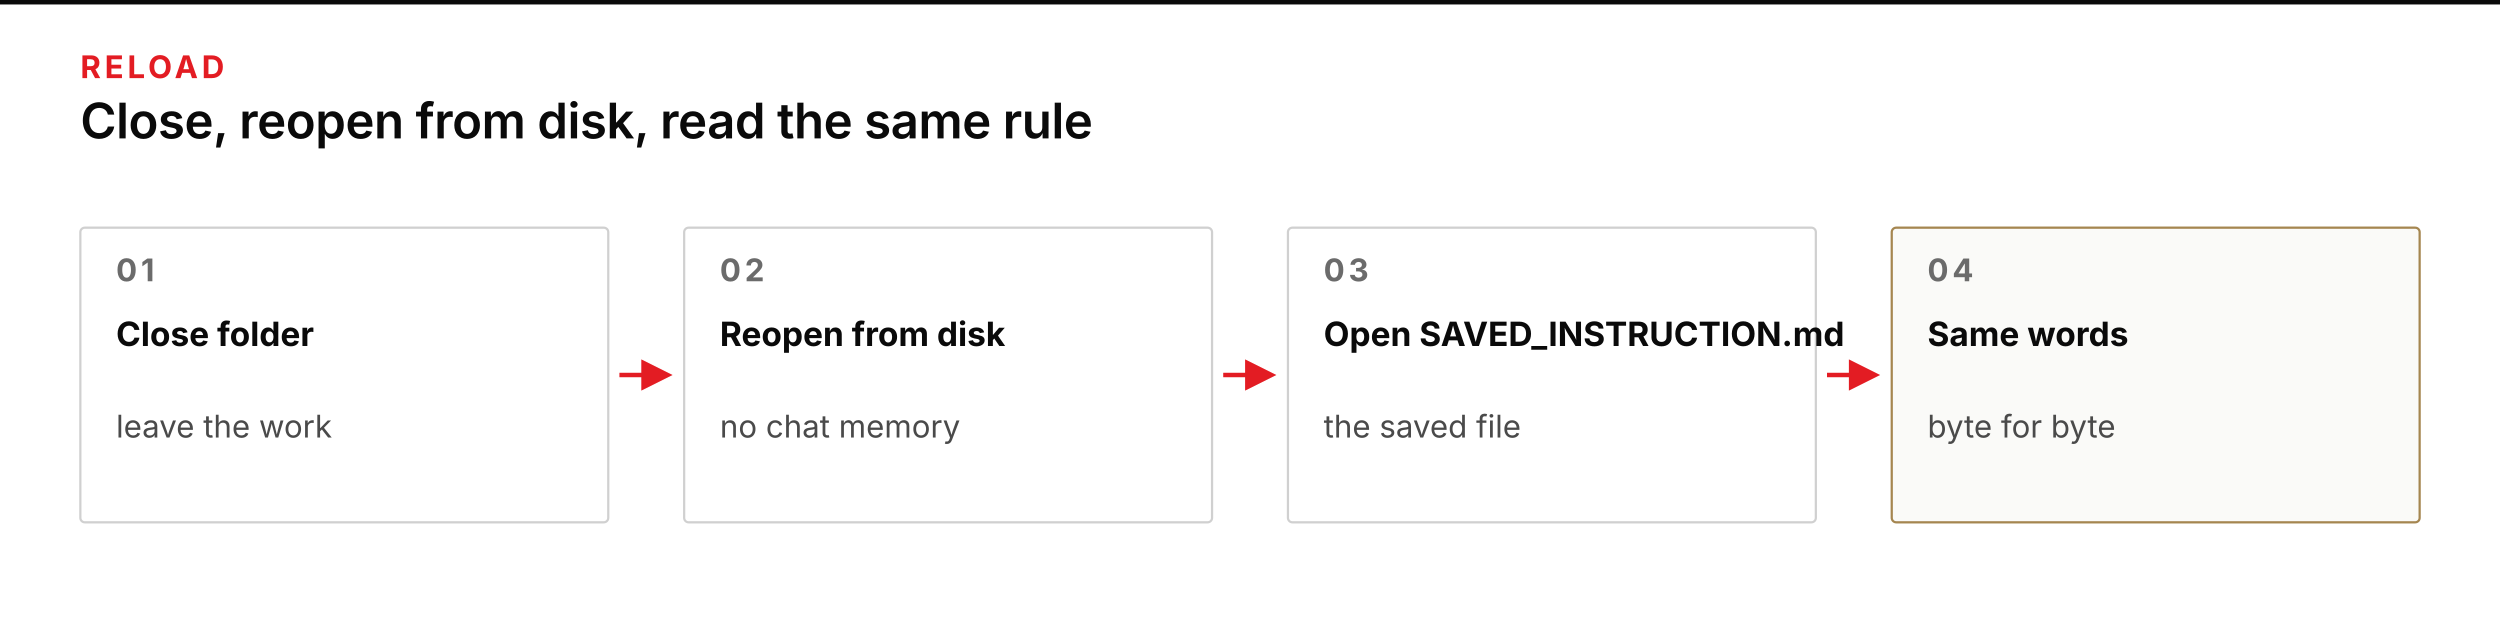
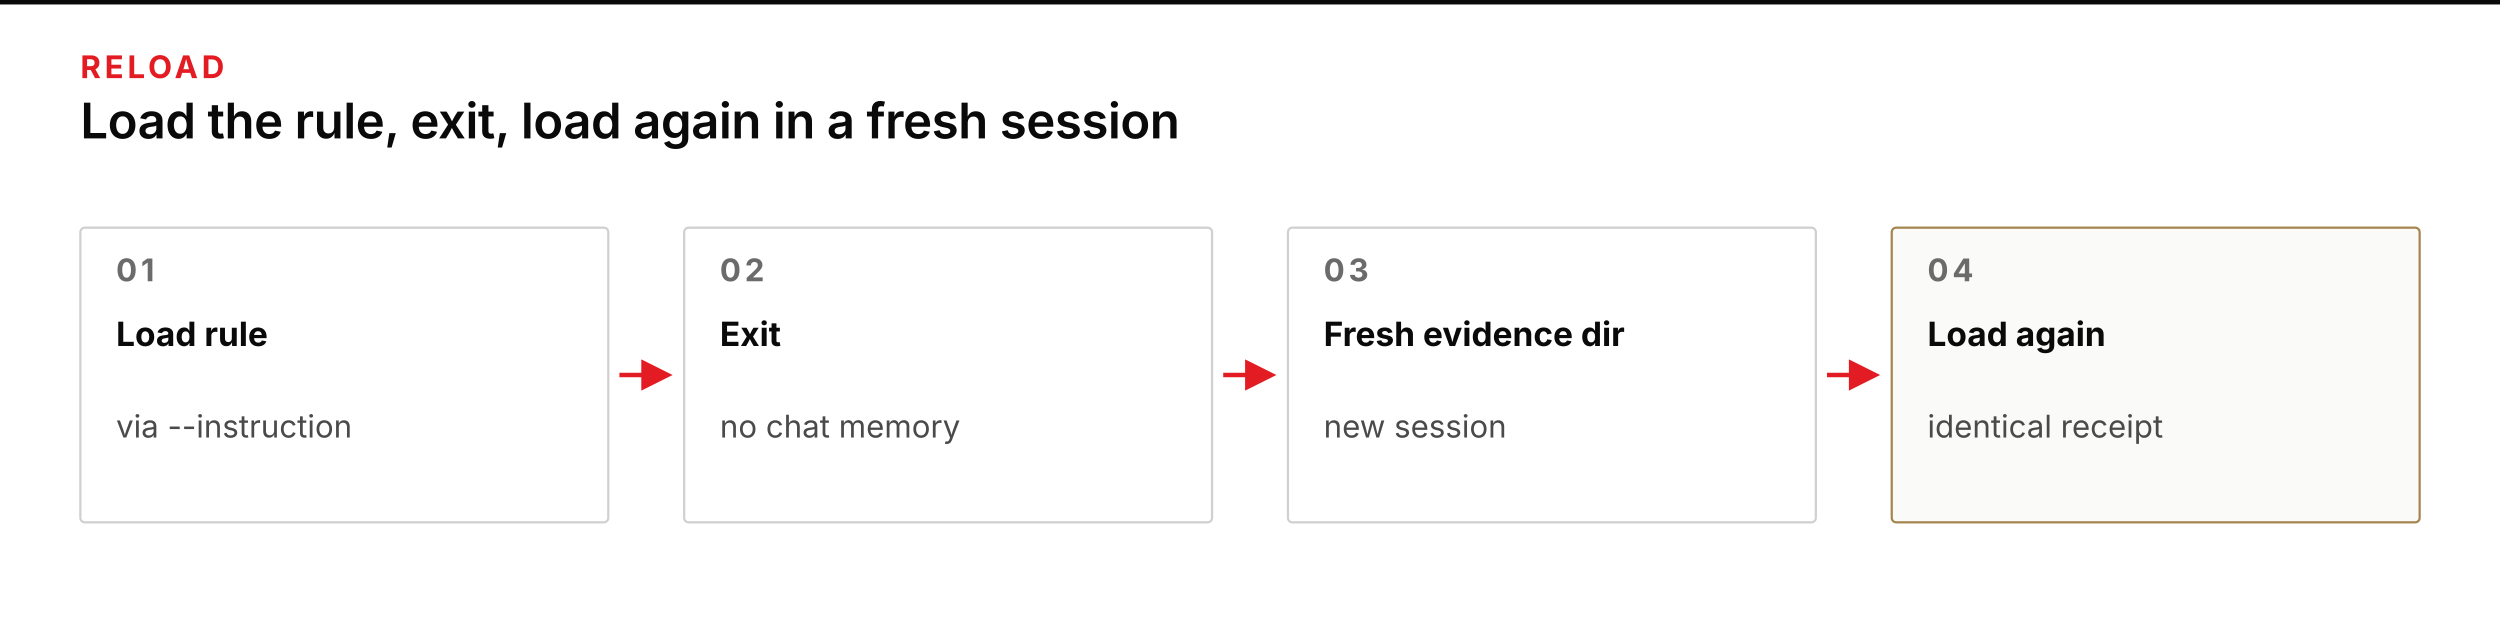
<svg xmlns="http://www.w3.org/2000/svg" viewBox="0 0 1120 280" width="1120" height="280" role="img" aria-labelledby="m02-reload-title m02-reload-desc">
  <style>
    text { font-family: Inter, "IBM Plex Sans", "Helvetica Neue", Arial, sans-serif; fill: #0A0A0A; }
    .eyebrow, .step, .micro { font-size: 14px; font-weight: 650; letter-spacing: 1.7px; }
    .eyebrow { fill: #E31C23; }
    .step, .micro { fill: #6B6B6B; }
    .figure-title { font-size: 22px; font-weight: 600; letter-spacing: -0.2px; }
    .label { font-size: 15px; font-weight: 650; }
    .body { font-size: 14px; font-weight: 430; fill: #4A4A4A; }
  </style>
  <rect width="1120" height="280" fill="#FFFFFF" />
  <path d="M 0 0 H 1120" stroke="#0A0A0A" stroke-width="4" />
  <text class="eyebrow" x="36" y="35">RELOAD</text>
  <text class="figure-title" x="36" y="62" text-anchor="start">
-     <tspan x="36" dy="0">Close, reopen from disk, read the same rule</tspan>
+     <tspan x="36" dy="0">Load the rule, exit, load again in a fresh session</tspan>
  </text>
  <defs>
    <marker id="m02-reload-arrow" viewBox="0 0 10 10" refX="8" refY="5" markerWidth="7" markerHeight="7" orient="auto-start-reverse">
      <path d="M 0 0 L 10 5 L 0 10 z" fill="#E31C23" />
    </marker>
  </defs>
  <rect x="36" y="102" width="236.5" height="132" rx="2" fill="#FFFFFF" stroke="#D0D0D0" />
  <text class="step" x="52" y="126">01</text>
  <text class="label" x="52" y="155" text-anchor="start">
-     <tspan x="52" dy="0">Close folder</tspan>
+     <tspan x="52" dy="0">Load rule</tspan>
  </text>
  <text class="body" x="52" y="196" text-anchor="start">
-     <tspan x="52" dy="0">leave the work</tspan>
+     <tspan x="52" dy="0">via --instruction</tspan>
  </text>
  <path d="M 277.5 168 H 298.5" fill="none" stroke="#E31C23" stroke-width="2" marker-end="url(#m02-reload-arrow)" />
  <rect x="306.5" y="102" width="236.5" height="132" rx="2" fill="#FFFFFF" stroke="#D0D0D0" />
  <text class="step" x="322.5" y="126">02</text>
  <text class="label" x="322.5" y="155" text-anchor="start">
-     <tspan x="322.5" dy="0">Reopen from disk</tspan>
+     <tspan x="322.5" dy="0">Exit</tspan>
  </text>
  <text class="body" x="322.5" y="196" text-anchor="start">
    <tspan x="322.5" dy="0">no chat memory</tspan>
  </text>
  <path d="M 548 168 H 569" fill="none" stroke="#E31C23" stroke-width="2" marker-end="url(#m02-reload-arrow)" />
  <rect x="577" y="102" width="236.5" height="132" rx="2" fill="#FFFFFF" stroke="#D0D0D0" />
  <text class="step" x="593" y="126">03</text>
  <text class="label" x="593" y="155" text-anchor="start">
-     <tspan x="593" dy="0">Open SAVED_INSTRUCTION.md</tspan>
+     <tspan x="593" dy="0">Fresh evidence dir</tspan>
  </text>
  <text class="body" x="593" y="196" text-anchor="start">
-     <tspan x="593" dy="0">the saved file</tspan>
+     <tspan x="593" dy="0">new session</tspan>
  </text>
  <path d="M 818.5 168 H 839.5" fill="none" stroke="#E31C23" stroke-width="2" marker-end="url(#m02-reload-arrow)" />
  <rect x="847.5" y="102" width="236.5" height="132" rx="2" fill="#FAFAF8" stroke="#A58650" />
  <text class="step" x="863.5" y="126">04</text>
  <text class="label" x="863.5" y="155" text-anchor="start">
-     <tspan x="863.5" dy="0">Same words</tspan>
+     <tspan x="863.5" dy="0">Load again</tspan>
  </text>
  <text class="body" x="863.5" y="196" text-anchor="start">
-     <tspan x="863.5" dy="0">byte for byte</tspan>
+     <tspan x="863.5" dy="0">identical receipt</tspan>
  </text>
</svg>
